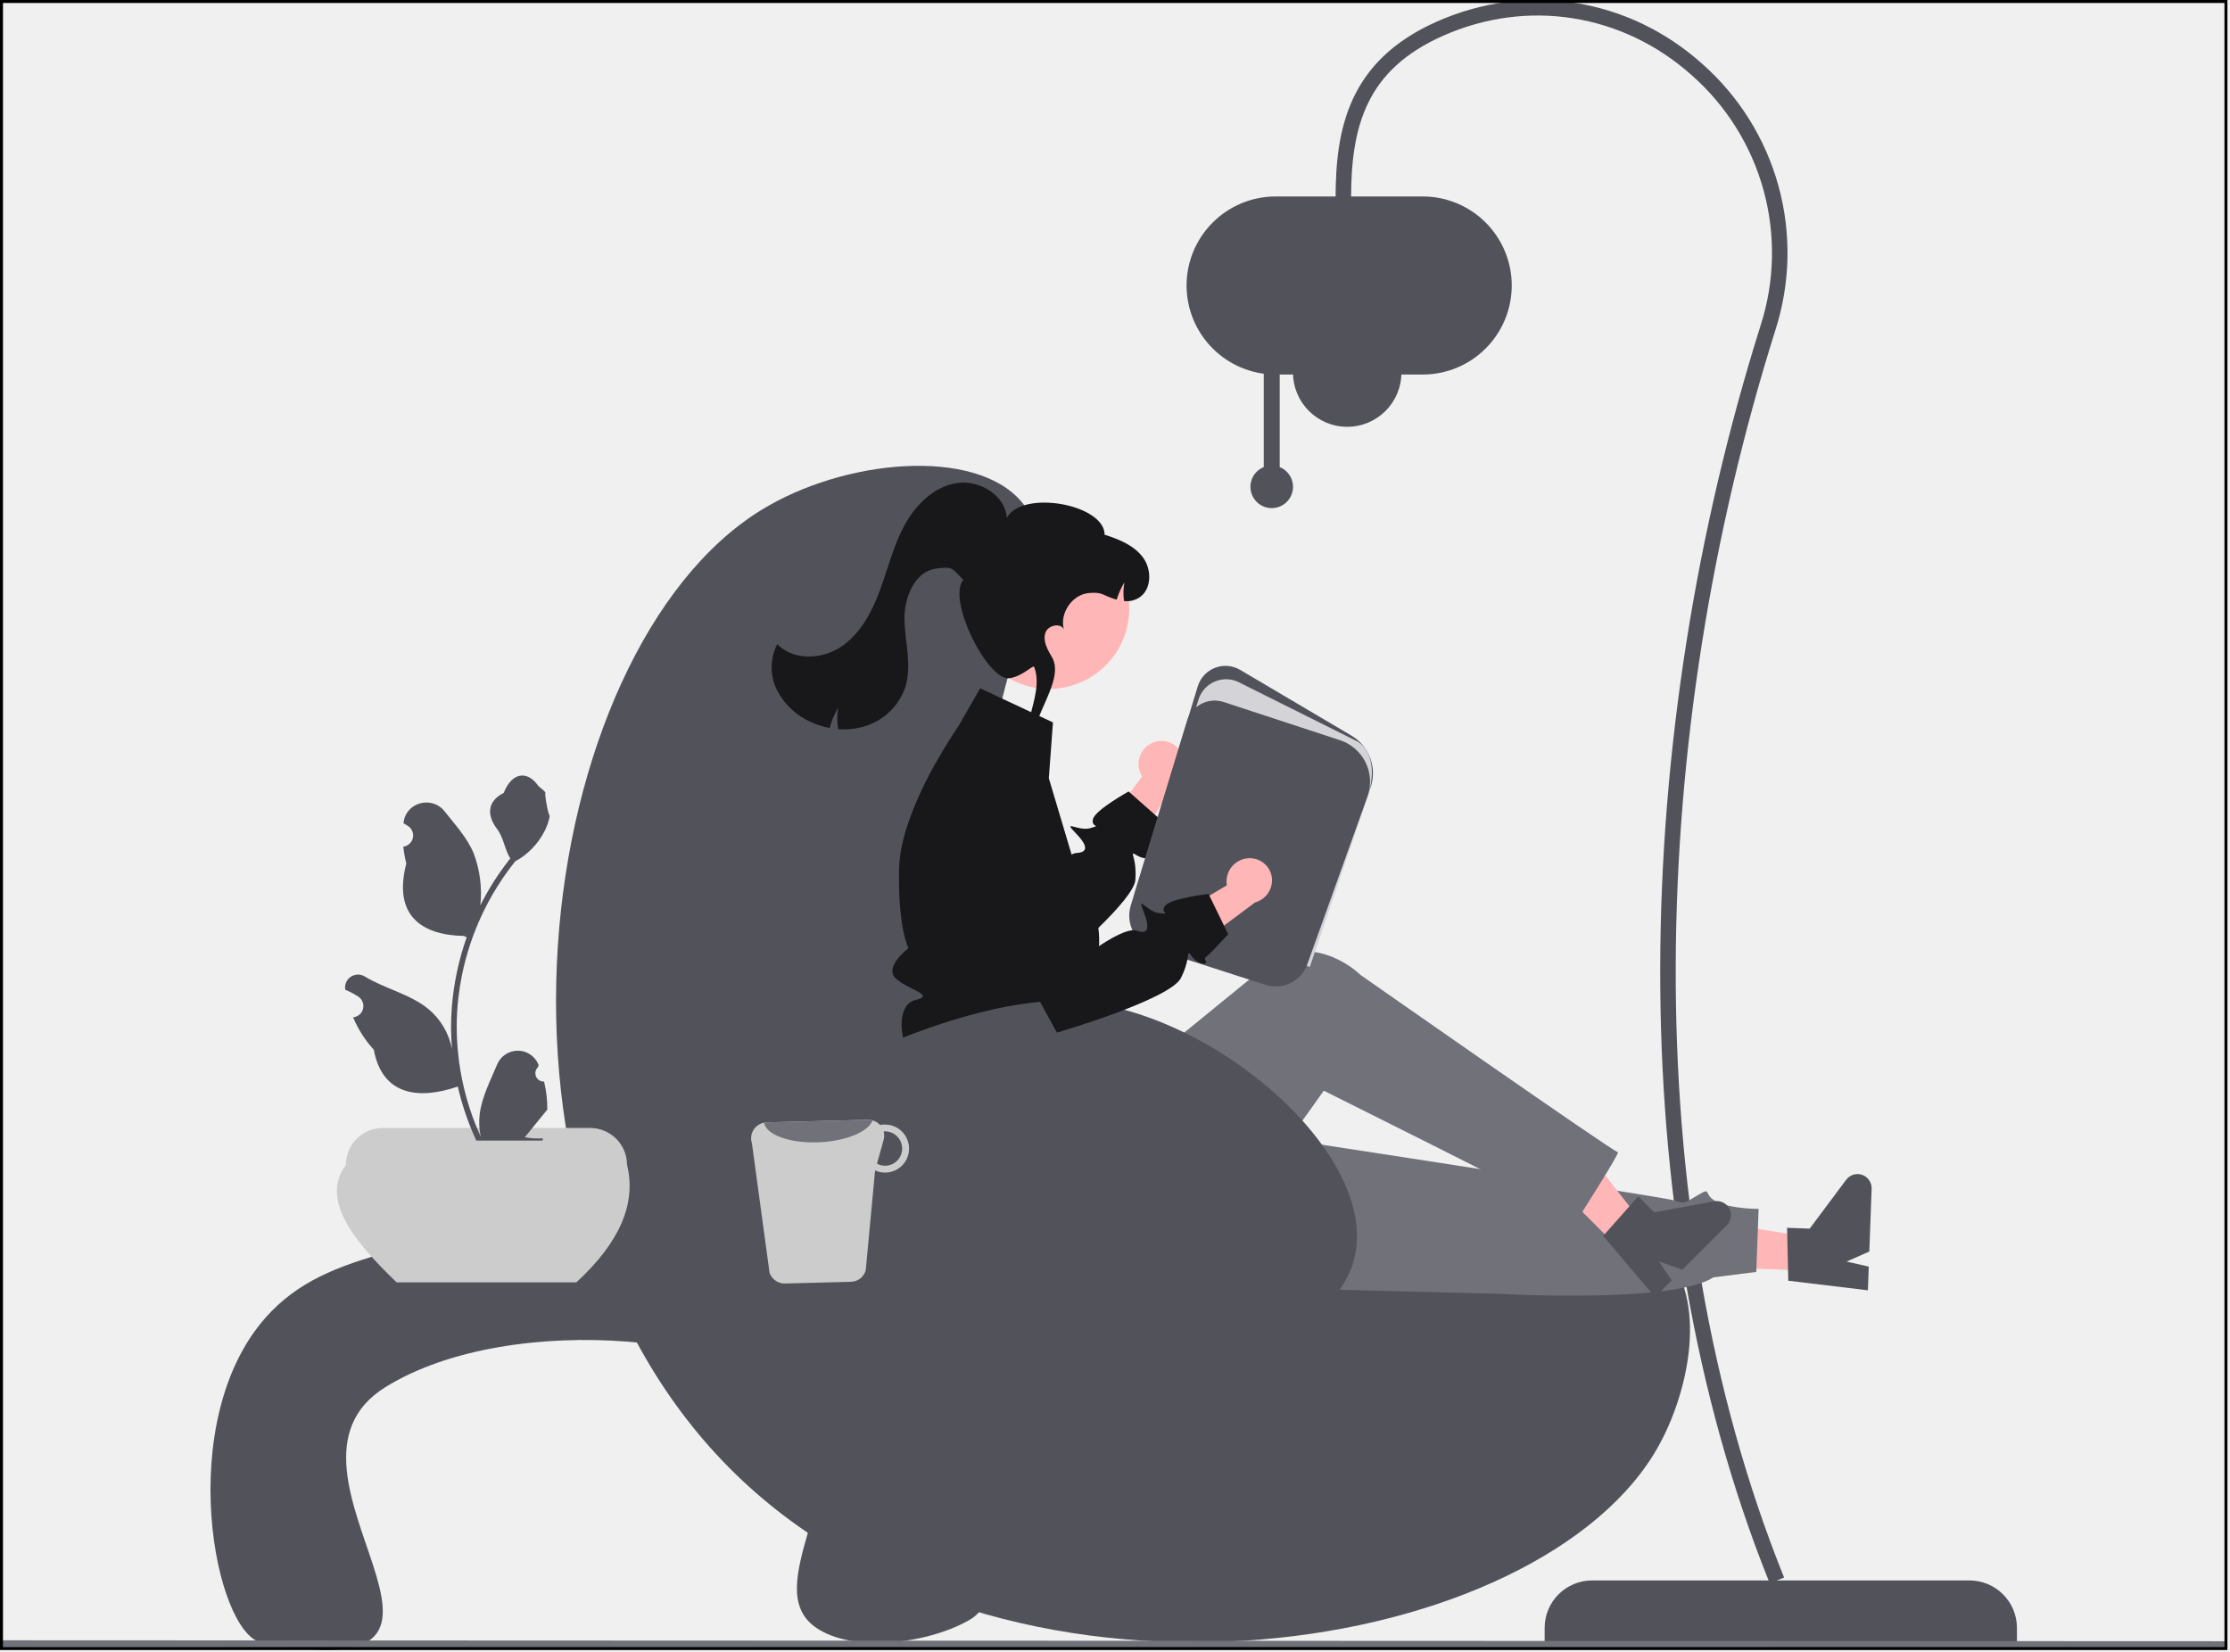
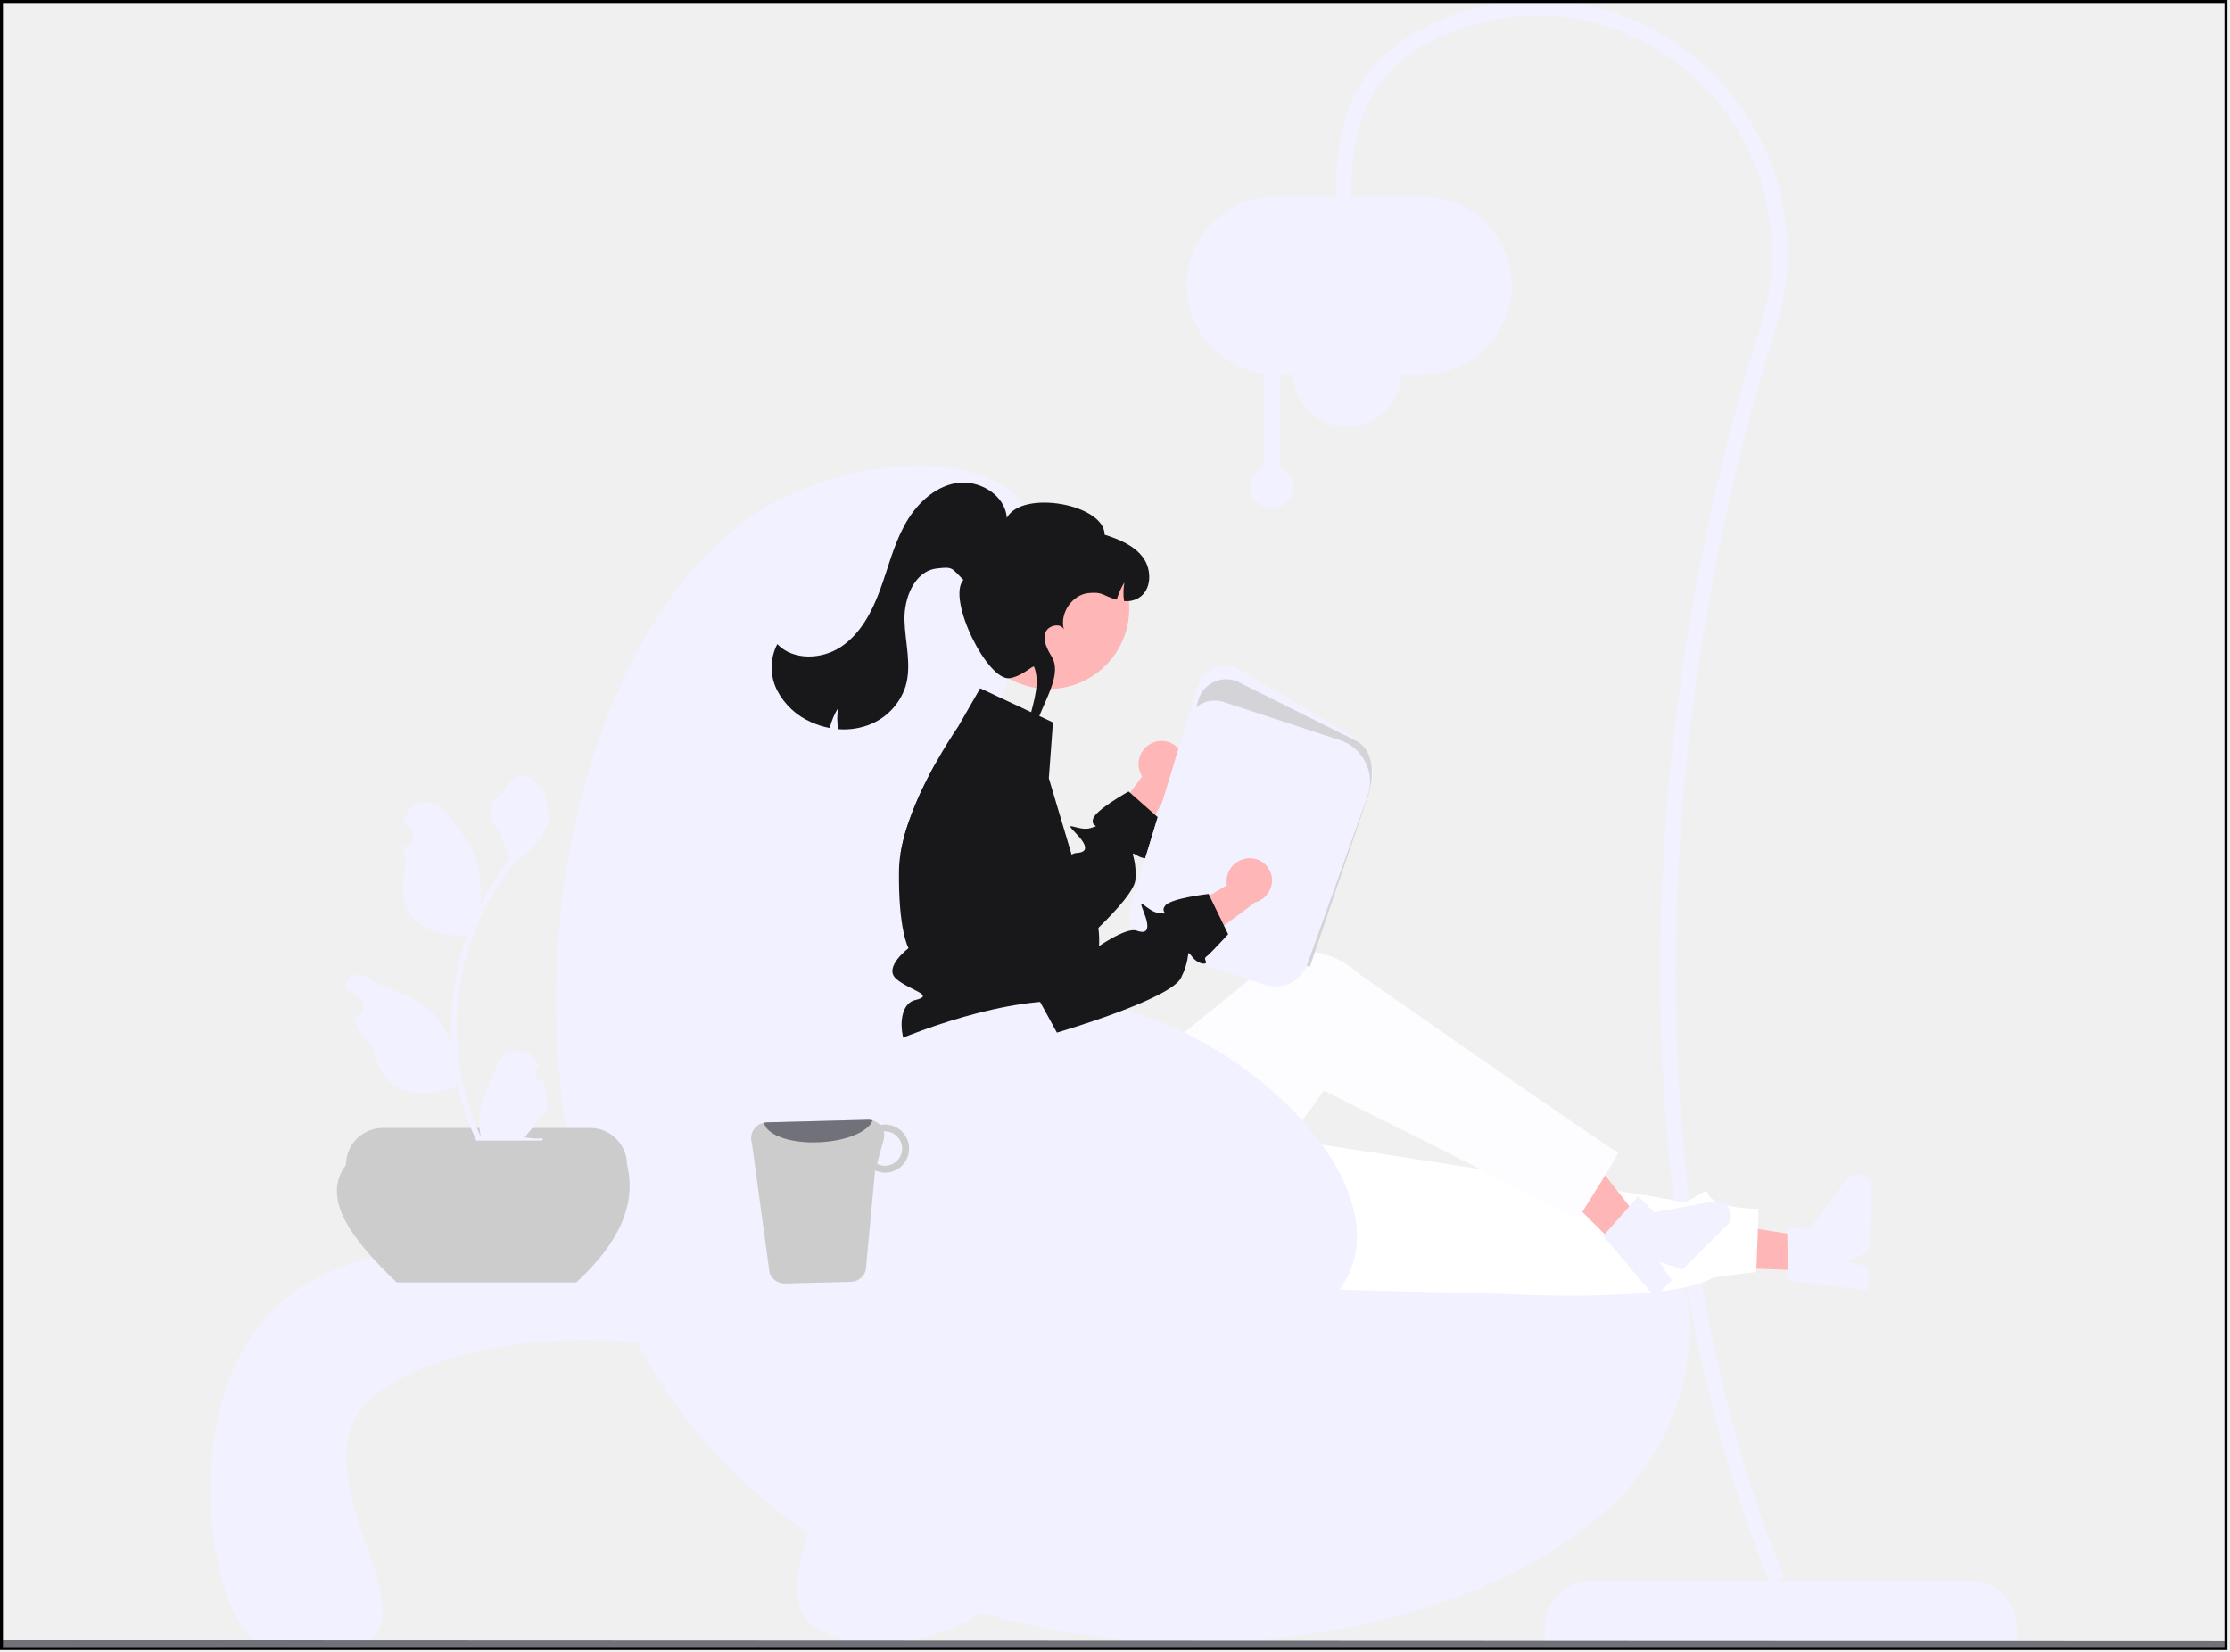
<svg xmlns="http://www.w3.org/2000/svg" width="752" height="557" viewBox="0 0 752 557" fill="none">
  <g clip-path="url(#clip0_115_32)">
-     <path d="M680.151 553.838H520.885V548.95C520.885 544.707 522.571 540.637 525.571 537.637C528.572 534.636 532.642 532.95 536.885 532.95H664.151C668.394 532.95 672.464 534.636 675.464 537.637C678.465 540.637 680.151 544.707 680.151 548.95V553.838Z" fill="#52525B" />
-     <path d="M596.791 533.925L601.634 531.975C550.957 406.186 555.839 247.493 598.678 111.362C603.766 95.589 604.133 78.673 599.734 62.694C595.334 46.716 586.359 32.372 573.913 21.428C549.049 -0.761 514.769 -6.167 484.446 7.319C454.516 20.633 450.39 43.824 450.39 66.903H455.612C455.612 42.268 460.877 23.519 486.569 12.091C514.988 -0.548 547.124 4.521 570.436 25.324C582.126 35.603 590.556 49.076 594.688 64.083C598.821 79.091 598.476 94.98 593.697 109.794C550.364 247.496 545.768 407.28 596.791 533.925Z" fill="#52525B" />
-     <path d="M454.307 143.924C464.4 143.924 472.583 135.742 472.583 125.648C472.583 115.554 464.4 107.372 454.307 107.372C444.213 107.372 436.03 115.554 436.03 125.648C436.03 135.742 444.213 143.924 454.307 143.924Z" fill="#52525B" />
-     <path d="M426.159 157.509V122.88H431.544V157.509C433.088 158.134 434.368 159.276 435.162 160.741C435.957 162.205 436.217 163.9 435.899 165.536C435.581 167.171 434.704 168.645 433.418 169.705C432.132 170.764 430.518 171.344 428.852 171.344C427.185 171.344 425.571 170.764 424.286 169.705C423 168.645 422.123 167.171 421.804 165.536C421.486 163.9 421.747 162.205 422.541 160.741C423.336 159.276 424.615 158.134 426.159 157.509Z" fill="#52525B" />
-     <path d="M400.13 96.275C400.139 88.314 403.306 80.683 408.935 75.054C414.564 69.425 422.195 66.259 430.156 66.249H479.763C487.726 66.249 495.364 69.413 500.994 75.044C506.625 80.675 509.789 88.312 509.789 96.275C509.789 104.238 506.625 111.875 500.994 117.506C495.364 123.137 487.726 126.301 479.763 126.301H430.156C422.195 126.291 414.564 123.125 408.935 117.496C403.306 111.867 400.139 104.235 400.13 96.275Z" fill="#52525B" />
-     <path d="M330.235 282.212C335.216 218.489 360.682 188.128 344.376 169.089C328.756 150.851 284.759 154.619 256.504 172.119C180.291 219.321 152.37 407.451 250.443 499.368C343.638 586.711 520.26 558.737 559.512 487.247C568.67 470.567 575.946 441.325 562.542 423.616C529.263 379.648 408.271 459.285 354.476 409.475C322.596 379.956 327.502 317.183 330.235 282.212Z" fill="#52525B" />
+     <path d="M680.151 553.838H520.885V548.95C520.885 544.707 522.571 540.637 525.571 537.637C528.572 534.636 532.642 532.95 536.885 532.95H664.151C668.394 532.95 672.464 534.636 675.464 537.637C678.465 540.637 680.151 544.707 680.151 548.95V553.838Z" fill="#F1F1FF" />
+     <path d="M596.791 533.925L601.634 531.975C550.957 406.186 555.839 247.493 598.678 111.362C603.766 95.589 604.133 78.673 599.734 62.694C595.334 46.716 586.359 32.372 573.913 21.428C549.049 -0.761 514.769 -6.167 484.446 7.319C454.516 20.633 450.39 43.824 450.39 66.903H455.612C455.612 42.268 460.877 23.519 486.569 12.091C514.988 -0.548 547.124 4.521 570.436 25.324C582.126 35.603 590.556 49.076 594.688 64.083C598.821 79.091 598.476 94.98 593.697 109.794C550.364 247.496 545.768 407.28 596.791 533.925Z" fill="#F1F1FF" />
+     <path d="M454.307 143.924C464.4 143.924 472.583 135.742 472.583 125.648C472.583 115.554 464.4 107.372 454.307 107.372C444.213 107.372 436.03 115.554 436.03 125.648C436.03 135.742 444.213 143.924 454.307 143.924Z" fill="#F1F1FF" />
+     <path d="M426.159 157.509V122.88H431.544V157.509C433.088 158.134 434.368 159.276 435.162 160.741C435.957 162.205 436.217 163.9 435.899 165.536C435.581 167.171 434.704 168.645 433.418 169.705C432.132 170.764 430.518 171.344 428.852 171.344C427.185 171.344 425.571 170.764 424.286 169.705C423 168.645 422.123 167.171 421.804 165.536C421.486 163.9 421.747 162.205 422.541 160.741C423.336 159.276 424.615 158.134 426.159 157.509Z" fill="#F1F1FF" />
+     <path d="M400.13 96.275C400.139 88.314 403.306 80.683 408.935 75.054C414.564 69.425 422.195 66.259 430.156 66.249H479.763C487.726 66.249 495.364 69.413 500.994 75.044C506.625 80.675 509.789 88.312 509.789 96.275C509.789 104.238 506.625 111.875 500.994 117.506C495.364 123.137 487.726 126.301 479.763 126.301H430.156C422.195 126.291 414.564 123.125 408.935 117.496C403.306 111.867 400.139 104.235 400.13 96.275Z" fill="#F1F1FF" />
+     <path d="M330.235 282.212C335.216 218.489 360.682 188.128 344.376 169.089C328.756 150.851 284.759 154.619 256.504 172.119C180.291 219.321 152.37 407.451 250.443 499.368C343.638 586.711 520.26 558.737 559.512 487.247C568.67 470.567 575.946 441.325 562.542 423.616C529.263 379.648 408.271 459.285 354.476 409.475C322.596 379.956 327.502 317.183 330.235 282.212Z" fill="#F1F1FF" />
    <path d="M388.493 250.554C386.642 251.406 385.196 252.946 384.463 254.847C383.731 256.748 383.768 258.86 384.569 260.734C384.738 261.112 384.938 261.476 385.166 261.821L368.808 283.663L376.971 295.863L396.145 263.52C397.503 262.46 398.473 260.981 398.902 259.313C399.331 257.644 399.196 255.881 398.518 254.297C398.123 253.4 397.556 252.589 396.848 251.911C396.14 251.233 395.305 250.701 394.392 250.345C393.478 249.99 392.503 249.818 391.523 249.839C390.543 249.86 389.577 250.074 388.68 250.469C388.617 250.497 388.555 250.525 388.493 250.554Z" fill="#FFB6B6" />
    <path d="M388.48 288.212C389.55 289.162 386.581 290.334 383.44 288.485C382.541 287.95 382.157 287.728 382.056 287.869C381.804 288.223 383.278 290.828 382.884 296.616C382.642 300.07 376.905 306.565 370.39 312.898C361.583 321.463 351.341 329.725 351.341 329.725L347.745 326.846L310.041 296.616L303.678 287.808C304.261 284.33 305.136 280.908 306.294 277.577C307.889 272.966 309.786 268.465 311.97 264.103C313.142 261.73 314.344 259.467 315.495 257.386L335.696 279.647L352.624 298.293C352.624 298.293 357.553 290.354 361.371 288.192C361.858 287.881 362.412 287.691 362.987 287.637C366.845 287.455 367.077 285.354 362.603 280.779C358.129 276.203 363.775 280.476 367.754 279.243C371.734 278.011 367.754 279.244 368.592 276.163C369.431 273.082 380.592 266.901 380.592 266.901L381.056 267.315L389.49 274.759L391.904 276.89C391.904 276.89 389.268 284.122 388.541 285.647C387.813 287.172 387.419 287.253 388.48 288.212Z" fill="#18181B" />
    <path d="M610.804 428.521L611.215 417.38L568.439 410.493L567.832 426.935L610.804 428.521Z" fill="#FFB6B6" />
-     <path d="M603.039 431.875L602.633 414.037L610.259 414.319L622.57 397.828C623.178 397.014 624.031 396.415 625.003 396.119C625.975 395.823 627.017 395.846 627.975 396.184C628.934 396.522 629.759 397.158 630.331 397.998C630.903 398.838 631.191 399.84 631.153 400.855L630.371 422.045L622.694 425.419L630.184 427.124L629.889 435.113L603.039 431.875Z" fill="#52525B" />
-     <path d="M370.055 432.858L505.543 436.294C505.543 436.294 564.051 439.673 577.779 430.743L592.255 428.915L593.039 407.652C593.039 407.652 584.187 407.717 579.098 405.346C574.008 402.974 577.545 400.073 572.693 402.926C567.84 405.779 568.353 406.122 564.601 404.811C560.85 403.5 388.806 377.276 388.806 377.276L370.055 432.858Z" fill="#71717A" />
+     <path d="M603.039 431.875L602.633 414.037L610.259 414.319L622.57 397.828C623.178 397.014 624.031 396.415 625.003 396.119C625.975 395.823 627.017 395.846 627.975 396.184C628.934 396.522 629.759 397.158 630.331 397.998C630.903 398.838 631.191 399.84 631.153 400.855L630.371 422.045L622.694 425.419L630.184 427.124L629.889 435.113L603.039 431.875Z" fill="#F1F1FF" />
+     <path d="M370.055 432.858L505.543 436.294C505.543 436.294 564.051 439.673 577.779 430.743L592.255 428.915L593.039 407.652C593.039 407.652 584.187 407.717 579.098 405.346C574.008 402.974 577.545 400.073 572.693 402.926C567.84 405.779 568.353 406.122 564.601 404.811C560.85 403.5 388.806 377.276 388.806 377.276L370.055 432.858Z" fill="white" />
    <path d="M548.592 423.631L556.471 415.744L529.796 381.601L518.168 393.243L548.592 423.631Z" fill="#FFB6B6" />
-     <path d="M540.619 416.769L552.453 403.417L557.852 408.809L578.093 405.093C579.093 404.91 580.125 405.05 581.039 405.495C581.953 405.939 582.701 406.664 583.174 407.564C583.647 408.464 583.819 409.491 583.667 410.496C583.515 411.501 583.045 412.431 582.327 413.15L567.342 428.153L559.418 425.404L563.75 431.748L558.1 437.405L540.619 416.769Z" fill="#52525B" />
-     <path d="M316.601 358.656L317.948 389.967C319.533 426.826 360.126 449.135 391.602 429.89C392.182 429.535 392.764 429.168 393.348 428.788C393.348 428.788 405.281 425.583 404.919 420.508C404.557 415.433 407.472 412.963 410.052 414.347C412.631 415.731 446.409 367.795 446.409 367.795C446.409 367.795 516.587 402.801 532.069 411.042C532.069 411.042 546.625 388.283 545.569 388.521C544.514 388.76 458.75 328.733 458.75 328.733C458.75 328.733 444.778 314.593 427.447 323.929C427.086 325.3 427.394 325.348 427.394 325.348L370.142 372L362.052 356.637L316.601 358.656Z" fill="#71717A" />
+     <path d="M540.619 416.769L552.453 403.417L557.852 408.809L578.093 405.093C579.093 404.91 580.125 405.05 581.039 405.495C581.953 405.939 582.701 406.664 583.174 407.564C583.647 408.464 583.819 409.491 583.667 410.496C583.515 411.501 583.045 412.431 582.327 413.15L567.342 428.153L559.418 425.404L563.75 431.748L558.1 437.405L540.619 416.769Z" fill="#F1F1FF" />
+     <path d="M316.601 358.656L317.948 389.967C319.533 426.826 360.126 449.135 391.602 429.89C392.182 429.535 392.764 429.168 393.348 428.788C393.348 428.788 405.281 425.583 404.919 420.508C404.557 415.433 407.472 412.963 410.052 414.347C412.631 415.731 446.409 367.795 446.409 367.795C446.409 367.795 516.587 402.801 532.069 411.042C532.069 411.042 546.625 388.283 545.569 388.521C544.514 388.76 458.75 328.733 458.75 328.733C458.75 328.733 444.778 314.593 427.447 323.929C427.086 325.3 427.394 325.348 427.394 325.348L370.142 372L362.052 356.637L316.601 358.656Z" fill="#FDFDFF" />
    <path d="M370.582 319.513C370.473 320.96 370.268 322.397 369.966 323.816C369.554 325.87 368.889 327.865 367.986 329.755C367.986 329.755 367.986 331.866 363.946 338.936C359.906 346.006 364.956 342.976 367.986 348.228C371.017 353.47 367.986 351.056 364.623 354.43C363.655 355.412 362.967 356.635 362.631 357.972C362.296 359.31 362.324 360.713 362.714 362.035C362.714 362.035 319.323 362.066 311.243 359.036C303.163 356.006 301.325 338.936 308.566 337.249C315.798 335.563 306.375 333.886 302.123 329.997C297.87 326.109 306.375 319.746 306.375 319.746C306.375 319.746 302.87 313.696 303.163 293.384C303.204 291.516 303.376 289.653 303.678 287.809C304.261 284.331 305.136 280.908 306.294 277.577C307.889 272.966 309.785 268.466 311.97 264.103C313.142 261.73 314.344 259.467 315.495 257.387C315.677 257.063 315.849 256.75 316.031 256.437C318.222 252.559 320.222 249.387 321.545 247.357C322.565 245.781 323.182 244.893 323.182 244.893L330.535 232.106L355.078 243.61L353.684 262.427L357.916 276.617L359.866 283.152L361.371 288.192L363.694 296C363.694 296 363.057 296.03 363.815 297.07C367.304 301.709 369.565 307.153 370.39 312.898C370.681 315.09 370.745 317.307 370.582 319.513Z" fill="#18181B" />
-     <path d="M441.462 321.541L441.001 321.392L382.257 302.476L403.904 231.459C404.335 230.045 405.081 228.747 406.087 227.663C407.092 226.579 408.331 225.738 409.709 225.202C411.087 224.667 412.568 224.451 414.042 224.571C415.515 224.692 416.942 225.145 418.215 225.897L455.755 248.076C458.727 249.83 460.987 252.572 462.142 255.823C463.297 259.075 463.273 262.629 462.074 265.864L441.462 321.541Z" fill="#52525B" />
+     <path d="M441.462 321.541L441.001 321.392L382.257 302.476L403.904 231.459C404.335 230.045 405.081 228.747 406.087 227.663C407.092 226.579 408.331 225.738 409.709 225.202C411.087 224.667 412.568 224.451 414.042 224.571C415.515 224.692 416.942 225.145 418.215 225.897L455.755 248.076C458.727 249.83 460.987 252.572 462.142 255.823C463.297 259.075 463.273 262.629 462.074 265.864L441.462 321.541Z" fill="#F1F1FF" />
    <path d="M441.7 326.056L382.483 306.987L404.13 235.97C404.561 234.556 405.308 233.258 406.313 232.174C407.319 231.091 408.557 230.249 409.935 229.714C411.313 229.178 412.795 228.962 414.268 229.083C415.742 229.203 417.169 229.656 418.442 230.408L457.774 250.046C463.683 253.536 463.545 262.569 460.801 269.981L441.7 326.056Z" fill="#D4D4D8" />
-     <path d="M435.771 331.196C434.408 331.965 432.899 332.443 431.341 332.598C429.783 332.753 428.21 332.582 426.721 332.096L388.871 319.907C385.967 318.958 383.549 316.912 382.134 314.204C380.719 311.497 380.418 308.343 381.296 305.417L400.273 243.162C400.652 241.919 401.276 240.763 402.107 239.763C402.939 238.764 403.962 237.941 405.116 237.341C406.27 236.742 407.532 236.38 408.828 236.275C410.124 236.17 411.428 236.325 412.663 236.731L451.887 249.61C453.756 250.224 455.483 251.205 456.966 252.498C458.45 253.79 459.659 255.366 460.522 257.133C461.386 258.901 461.887 260.823 461.995 262.787C462.103 264.751 461.817 266.717 461.153 268.569L440.863 325.134C439.952 327.702 438.144 329.855 435.771 331.196Z" fill="#52525B" />
+     <path d="M435.771 331.196C434.408 331.965 432.899 332.443 431.341 332.598C429.783 332.753 428.21 332.582 426.721 332.096L388.871 319.907C385.967 318.958 383.549 316.912 382.134 314.204C380.719 311.497 380.418 308.343 381.296 305.417L400.273 243.162C400.652 241.919 401.276 240.763 402.107 239.763C402.939 238.764 403.962 237.941 405.116 237.341C406.27 236.742 407.532 236.38 408.828 236.275C410.124 236.17 411.428 236.325 412.663 236.731L451.887 249.61C453.756 250.224 455.483 251.205 456.966 252.498C458.45 253.79 459.659 255.366 460.522 257.133C461.386 258.901 461.887 260.823 461.995 262.787C462.103 264.751 461.817 266.717 461.153 268.569L440.863 325.134C439.952 327.702 438.144 329.855 435.771 331.196Z" fill="#F1F1FF" />
    <path d="M353.691 232.324C368.663 232.324 380.801 220.186 380.801 205.214C380.801 190.241 368.663 178.104 353.691 178.104C338.718 178.104 326.581 190.241 326.581 205.214C326.581 220.186 338.718 232.324 353.691 232.324Z" fill="#FFB6B6" />
    <path d="M262.017 232.732C264.505 237.555 268.584 241.368 273.563 243.526C275.55 244.431 277.639 245.092 279.785 245.495C280.392 243.09 281.363 240.791 282.664 238.679C282.231 241.059 282.231 243.498 282.664 245.879C285.934 246.146 289.223 245.738 292.327 244.679C295.376 243.642 298.142 241.909 300.404 239.617C302.667 237.325 304.364 234.537 305.361 231.475C307.521 224.289 305.195 216.614 305.011 209.113C304.823 201.611 308.385 192.639 315.832 191.711C321.503 191.003 320.802 191.553 324.877 195.559C319.177 201.891 333.073 229.936 340.529 228.697C344.745 227.996 347.847 224.649 348.681 224.765C352.951 235.221 340.107 250.051 350.294 254.919L349.538 253.919C344.206 245.111 359.983 230.233 354.651 221.425C353.165 218.961 351.619 216.072 352.539 213.346C353.412 210.754 357.832 209.934 358.765 212.293C357.249 206.887 361.481 200.541 367.102 199.989C372.096 199.496 371.808 200.92 376.57 202.218C377.178 200.167 378.055 198.205 379.177 196.384C378.798 198.462 378.751 200.587 379.039 202.68C380.756 202.885 382.493 202.517 383.98 201.634C388.377 198.998 388.508 192.194 385.487 188.053C382.461 183.911 377.393 181.866 372.503 180.318C372.458 169.977 344.631 165.026 339.513 174.641C338.987 166.856 330.063 161.612 322.375 162.934C314.688 164.257 308.623 170.421 304.925 177.291C301.229 184.157 299.393 191.844 296.687 199.156C293.981 206.469 290.112 213.76 283.631 218.099C277.152 222.432 267.522 222.826 262.112 217.209C260.878 219.608 260.226 222.263 260.21 224.96C260.193 227.657 260.813 230.319 262.017 232.732Z" fill="#18181B" />
-     <path d="M289.834 356.705C290.395 356.256 291.004 355.871 291.649 355.556C302.026 350.391 334.294 336.986 359.526 337.536C408.074 338.594 469.858 392.173 455.479 428.153C444.538 455.531 390.142 471.107 350.436 458.649C294.81 441.196 272.854 370.244 289.834 356.705Z" fill="#52525B" />
-     <path d="M88.292 553.941C72.428 550.948 58.386 479.48 89.597 444.282C100.29 432.223 113.629 426.974 131.372 422.09C233.493 393.975 311.383 420.769 321.85 427.311C332.294 433.839 350.602 532.187 327.19 546.108C314.017 553.941 287.908 557.857 274.972 548.719C255.937 535.273 287.887 500.395 273.666 476.919C257.529 450.278 172.552 441.304 129.948 467.781C84.494 496.028 178.25 570.912 88.292 553.941Z" fill="#52525B" />
+     <path d="M289.834 356.705C290.395 356.256 291.004 355.871 291.649 355.556C302.026 350.391 334.294 336.986 359.526 337.536C408.074 338.594 469.858 392.173 455.479 428.153C444.538 455.531 390.142 471.107 350.436 458.649C294.81 441.196 272.854 370.244 289.834 356.705Z" fill="#F1F1FF" />
+     <path d="M88.292 553.941C72.428 550.948 58.386 479.48 89.597 444.282C100.29 432.223 113.629 426.974 131.372 422.09C233.493 393.975 311.383 420.769 321.85 427.311C332.294 433.839 350.602 532.187 327.19 546.108C314.017 553.941 287.908 557.857 274.972 548.719C255.937 535.273 287.887 500.395 273.666 476.919C257.529 450.278 172.552 441.304 129.948 467.781C84.494 496.028 178.25 570.912 88.292 553.941Z" fill="#F1F1FF" />
    <path d="M194.353 432.43H133.749C118.788 418.092 108.091 404.274 116.655 392.804C116.655 389.507 117.965 386.345 120.296 384.014C122.628 381.682 125.79 380.373 129.087 380.373H199.015C202.312 380.373 205.474 381.682 207.805 384.014C210.137 386.345 211.446 389.507 211.446 392.804C214.707 405.874 208.882 419.084 194.353 432.43Z" fill="#CCCCCC" />
-     <path d="M183.469 364.722C182.894 364.749 182.325 364.598 181.838 364.29C181.352 363.982 180.972 363.532 180.75 363.001C180.528 362.47 180.474 361.883 180.597 361.321C180.719 360.758 181.012 360.247 181.434 359.856L181.627 359.092C181.601 359.03 181.576 358.969 181.55 358.908C180.971 357.54 180 356.373 178.76 355.555C177.52 354.736 176.065 354.303 174.58 354.308C173.094 354.314 171.643 354.758 170.409 355.586C169.175 356.413 168.213 357.587 167.643 358.96C165.369 364.438 162.473 369.925 161.76 375.717C161.446 378.278 161.578 380.873 162.152 383.388C156.809 371.735 154.035 359.069 154.017 346.249C154.016 343.032 154.195 339.818 154.553 336.621C154.848 334 155.259 331.398 155.783 328.815C158.647 314.797 164.794 301.658 173.721 290.477C178.042 288.12 181.536 284.494 183.733 280.09C184.529 278.507 185.092 276.816 185.403 275.072C184.916 275.136 183.565 267.713 183.933 267.257C183.254 266.227 182.038 265.714 181.296 264.709C177.607 259.706 172.524 260.58 169.87 267.377C164.201 270.238 164.147 274.983 167.625 279.547C169.838 282.45 170.142 286.378 172.083 289.486C171.884 289.742 171.676 289.99 171.476 290.245C167.825 294.941 164.642 299.983 161.974 305.299C162.623 299.343 161.848 293.319 159.715 287.721C157.552 282.503 153.498 278.109 149.928 273.599C145.641 268.182 136.848 270.546 136.093 277.413C136.085 277.48 136.078 277.546 136.071 277.613C136.602 277.912 137.121 278.229 137.628 278.565C138.266 278.992 138.761 279.601 139.047 280.313C139.333 281.025 139.397 281.806 139.231 282.555C139.065 283.305 138.676 283.986 138.117 284.511C137.557 285.035 136.851 285.378 136.093 285.495L136.015 285.507C136.204 287.418 136.538 289.312 137.014 291.172C132.435 308.882 142.321 315.333 156.438 315.623C156.75 315.782 157.054 315.942 157.365 316.094C154.685 323.691 153.003 331.603 152.364 339.633C152.001 344.371 152.023 349.13 152.427 353.864L152.403 353.696C151.381 348.432 148.572 343.682 144.453 340.249C138.335 335.223 129.691 333.372 123.091 329.332C122.389 328.882 121.573 328.641 120.74 328.639C119.906 328.637 119.089 328.874 118.386 329.321C117.682 329.768 117.121 330.406 116.768 331.162C116.416 331.917 116.287 332.758 116.396 333.584C116.405 333.643 116.414 333.702 116.423 333.761C117.407 334.161 118.365 334.623 119.292 335.143C119.822 335.442 120.341 335.759 120.849 336.095C121.487 336.522 121.981 337.131 122.267 337.843C122.553 338.555 122.617 339.336 122.451 340.085C122.285 340.834 121.897 341.516 121.337 342.041C120.777 342.565 120.072 342.908 119.314 343.025L119.236 343.037C119.18 343.045 119.132 343.053 119.076 343.061C120.757 347.075 123.117 350.77 126.052 353.984C128.915 369.444 141.213 370.911 154.369 366.409H154.377C155.82 372.681 157.912 378.787 160.617 384.627H182.91C182.99 384.379 183.062 384.123 183.134 383.875C181.071 384.005 178.999 383.882 176.966 383.508C178.62 381.478 180.273 379.433 181.927 377.403C181.964 377.365 181.999 377.325 182.031 377.283C182.87 376.245 183.717 375.214 184.556 374.175L184.557 374.174C184.601 370.99 184.236 367.814 183.47 364.723L183.469 364.722Z" fill="#52525B" />
+     <path d="M183.469 364.722C182.894 364.749 182.325 364.598 181.838 364.29C181.352 363.982 180.972 363.532 180.75 363.001C180.528 362.47 180.474 361.883 180.597 361.321C180.719 360.758 181.012 360.247 181.434 359.856L181.627 359.092C181.601 359.03 181.576 358.969 181.55 358.908C180.971 357.54 180 356.373 178.76 355.555C177.52 354.736 176.065 354.303 174.58 354.308C173.094 354.314 171.643 354.758 170.409 355.586C169.175 356.413 168.213 357.587 167.643 358.96C165.369 364.438 162.473 369.925 161.76 375.717C161.446 378.278 161.578 380.873 162.152 383.388C156.809 371.735 154.035 359.069 154.017 346.249C154.016 343.032 154.195 339.818 154.553 336.621C154.848 334 155.259 331.398 155.783 328.815C158.647 314.797 164.794 301.658 173.721 290.477C178.042 288.12 181.536 284.494 183.733 280.09C184.529 278.507 185.092 276.816 185.403 275.072C184.916 275.136 183.565 267.713 183.933 267.257C183.254 266.227 182.038 265.714 181.296 264.709C177.607 259.706 172.524 260.58 169.87 267.377C164.201 270.238 164.147 274.983 167.625 279.547C169.838 282.45 170.142 286.378 172.083 289.486C171.884 289.742 171.676 289.99 171.476 290.245C167.825 294.941 164.642 299.983 161.974 305.299C162.623 299.343 161.848 293.319 159.715 287.721C157.552 282.503 153.498 278.109 149.928 273.599C145.641 268.182 136.848 270.546 136.093 277.413C136.085 277.48 136.078 277.546 136.071 277.613C136.602 277.912 137.121 278.229 137.628 278.565C138.266 278.992 138.761 279.601 139.047 280.313C139.333 281.025 139.397 281.806 139.231 282.555C139.065 283.305 138.676 283.986 138.117 284.511C137.557 285.035 136.851 285.378 136.093 285.495L136.015 285.507C136.204 287.418 136.538 289.312 137.014 291.172C132.435 308.882 142.321 315.333 156.438 315.623C156.75 315.782 157.054 315.942 157.365 316.094C154.685 323.691 153.003 331.603 152.364 339.633C152.001 344.371 152.023 349.13 152.427 353.864L152.403 353.696C151.381 348.432 148.572 343.682 144.453 340.249C138.335 335.223 129.691 333.372 123.091 329.332C122.389 328.882 121.573 328.641 120.74 328.639C119.906 328.637 119.089 328.874 118.386 329.321C117.682 329.768 117.121 330.406 116.768 331.162C116.416 331.917 116.287 332.758 116.396 333.584C116.405 333.643 116.414 333.702 116.423 333.761C117.407 334.161 118.365 334.623 119.292 335.143C119.822 335.442 120.341 335.759 120.849 336.095C121.487 336.522 121.981 337.131 122.267 337.843C122.553 338.555 122.617 339.336 122.451 340.085C122.285 340.834 121.897 341.516 121.337 342.041C120.777 342.565 120.072 342.908 119.314 343.025L119.236 343.037C119.18 343.045 119.132 343.053 119.076 343.061C120.757 347.075 123.117 350.77 126.052 353.984C128.915 369.444 141.213 370.911 154.369 366.409H154.377C155.82 372.681 157.912 378.787 160.617 384.627H182.91C182.99 384.379 183.062 384.123 183.134 383.875C181.071 384.005 178.999 383.882 176.966 383.508C178.62 381.478 180.273 379.433 181.927 377.403C181.964 377.365 181.999 377.325 182.031 377.283C182.87 376.245 183.717 375.214 184.556 374.175L184.557 374.174C184.601 370.99 184.236 367.814 183.47 364.723L183.469 364.722Z" fill="#F1F1FF" />
    <path d="M259.506 429.183C259.875 430.259 260.577 431.191 261.509 431.844C262.441 432.497 263.556 432.838 264.695 432.818L286.927 432.245C288.074 432.223 289.182 431.83 290.087 431.126C290.992 430.421 291.644 429.443 291.947 428.337L295.093 394.695C296.209 395.2 297.424 395.45 298.649 395.425C300.799 395.371 302.839 394.466 304.321 392.908C305.803 391.349 306.605 389.266 306.552 387.116C306.498 384.967 305.592 382.926 304.034 381.445C302.475 379.963 300.392 379.16 298.243 379.214C297.753 379.213 297.264 379.264 296.785 379.366C296.265 378.802 295.632 378.354 294.927 378.05C294.223 377.746 293.462 377.593 292.695 377.601L258.496 378.484C258.212 378.495 257.93 378.53 257.652 378.589C256.902 378.729 256.191 379.027 255.566 379.465C254.941 379.903 254.418 380.47 254.03 381.127C253.643 381.784 253.4 382.516 253.32 383.275C253.239 384.034 253.322 384.801 253.563 385.525L259.506 429.183ZM295.738 392.41L297.977 384.393C298.232 383.467 298.237 382.49 297.994 381.561C298.103 381.561 298.198 381.51 298.307 381.509C299.842 381.478 301.327 382.056 302.436 383.118C303.545 384.179 304.188 385.637 304.224 387.172C304.259 388.707 303.685 390.193 302.627 391.305C301.569 392.417 300.113 393.065 298.579 393.105C297.586 393.136 296.604 392.896 295.738 392.41Z" fill="#CCCCCC" />
    <path d="M257.652 378.589C258.381 382.755 266.572 385.684 276.422 385.175C285.48 384.757 292.886 381.577 294.243 377.807C293.741 377.659 293.218 377.589 292.695 377.601L258.496 378.484C258.212 378.495 257.93 378.53 257.652 378.589Z" fill="#71717A" />
    <path d="M1.191 555.518L749.941 555.825C750.256 555.825 750.559 555.7 750.783 555.477C751.006 555.253 751.131 554.95 751.131 554.635C751.131 554.319 751.006 554.016 750.783 553.793C750.559 553.569 750.256 553.444 749.941 553.444L1.191 553.137C0.875 553.137 0.572 553.262 0.349 553.485C0.125 553.709 0 554.012 0 554.327C0 554.643 0.125 554.946 0.349 555.169C0.572 555.393 0.875 555.518 1.191 555.518Z" fill="#71717A" />
    <path d="M421.141 289.414C419.105 289.488 417.178 290.354 415.771 291.827C414.363 293.3 413.586 295.265 413.605 297.302C413.615 297.716 413.66 298.129 413.738 298.535L390.24 312.409L393.084 326.809L423.219 304.324C424.881 303.869 426.344 302.876 427.382 301.501C428.42 300.126 428.973 298.446 428.956 296.723C428.937 295.743 428.725 294.777 428.332 293.878C427.939 292.98 427.373 292.168 426.666 291.489C425.96 290.81 425.126 290.276 424.213 289.919C423.3 289.561 422.326 289.387 421.346 289.407C421.278 289.408 421.209 289.41 421.141 289.414Z" fill="#FFB6B6" />
    <path d="M401.892 322.486C401.263 321.644 400.993 321.292 400.85 321.389C400.482 321.611 400.836 324.586 398.248 329.771C394.605 337.056 356.404 348.214 356.404 348.214L351.701 339.603L331.013 301.763L323.882 271.434C323.633 270.376 323.512 269.292 323.522 268.206C329.879 263.732 336.631 259.846 343.693 256.595C346.515 258.196 348.666 260.759 349.753 263.815L363.994 303.745L369.677 319.687C369.677 319.687 379.701 312.519 383.337 313.834C386.967 315.158 387.999 313.302 385.626 307.36C383.253 301.417 386.815 307.534 390.959 307.923C395.113 308.317 390.959 307.923 392.921 305.401C394.883 302.88 407.566 301.461 407.566 301.461L407.835 302.023L412.75 312.134L414.157 315.039C414.157 315.039 408.947 320.692 407.69 321.819C406.427 322.954 406.036 322.875 406.655 324.168C407.265 325.455 404.075 325.397 401.892 322.486Z" fill="#18181B" />
  </g>
  <rect x="0.5" y="0.5" width="750.131" height="555.415" stroke="black" />
  <defs>
    <clipPath id="clip0_115_32">
      <rect width="751.131" height="556.415" fill="white" />
    </clipPath>
  </defs>
</svg>
